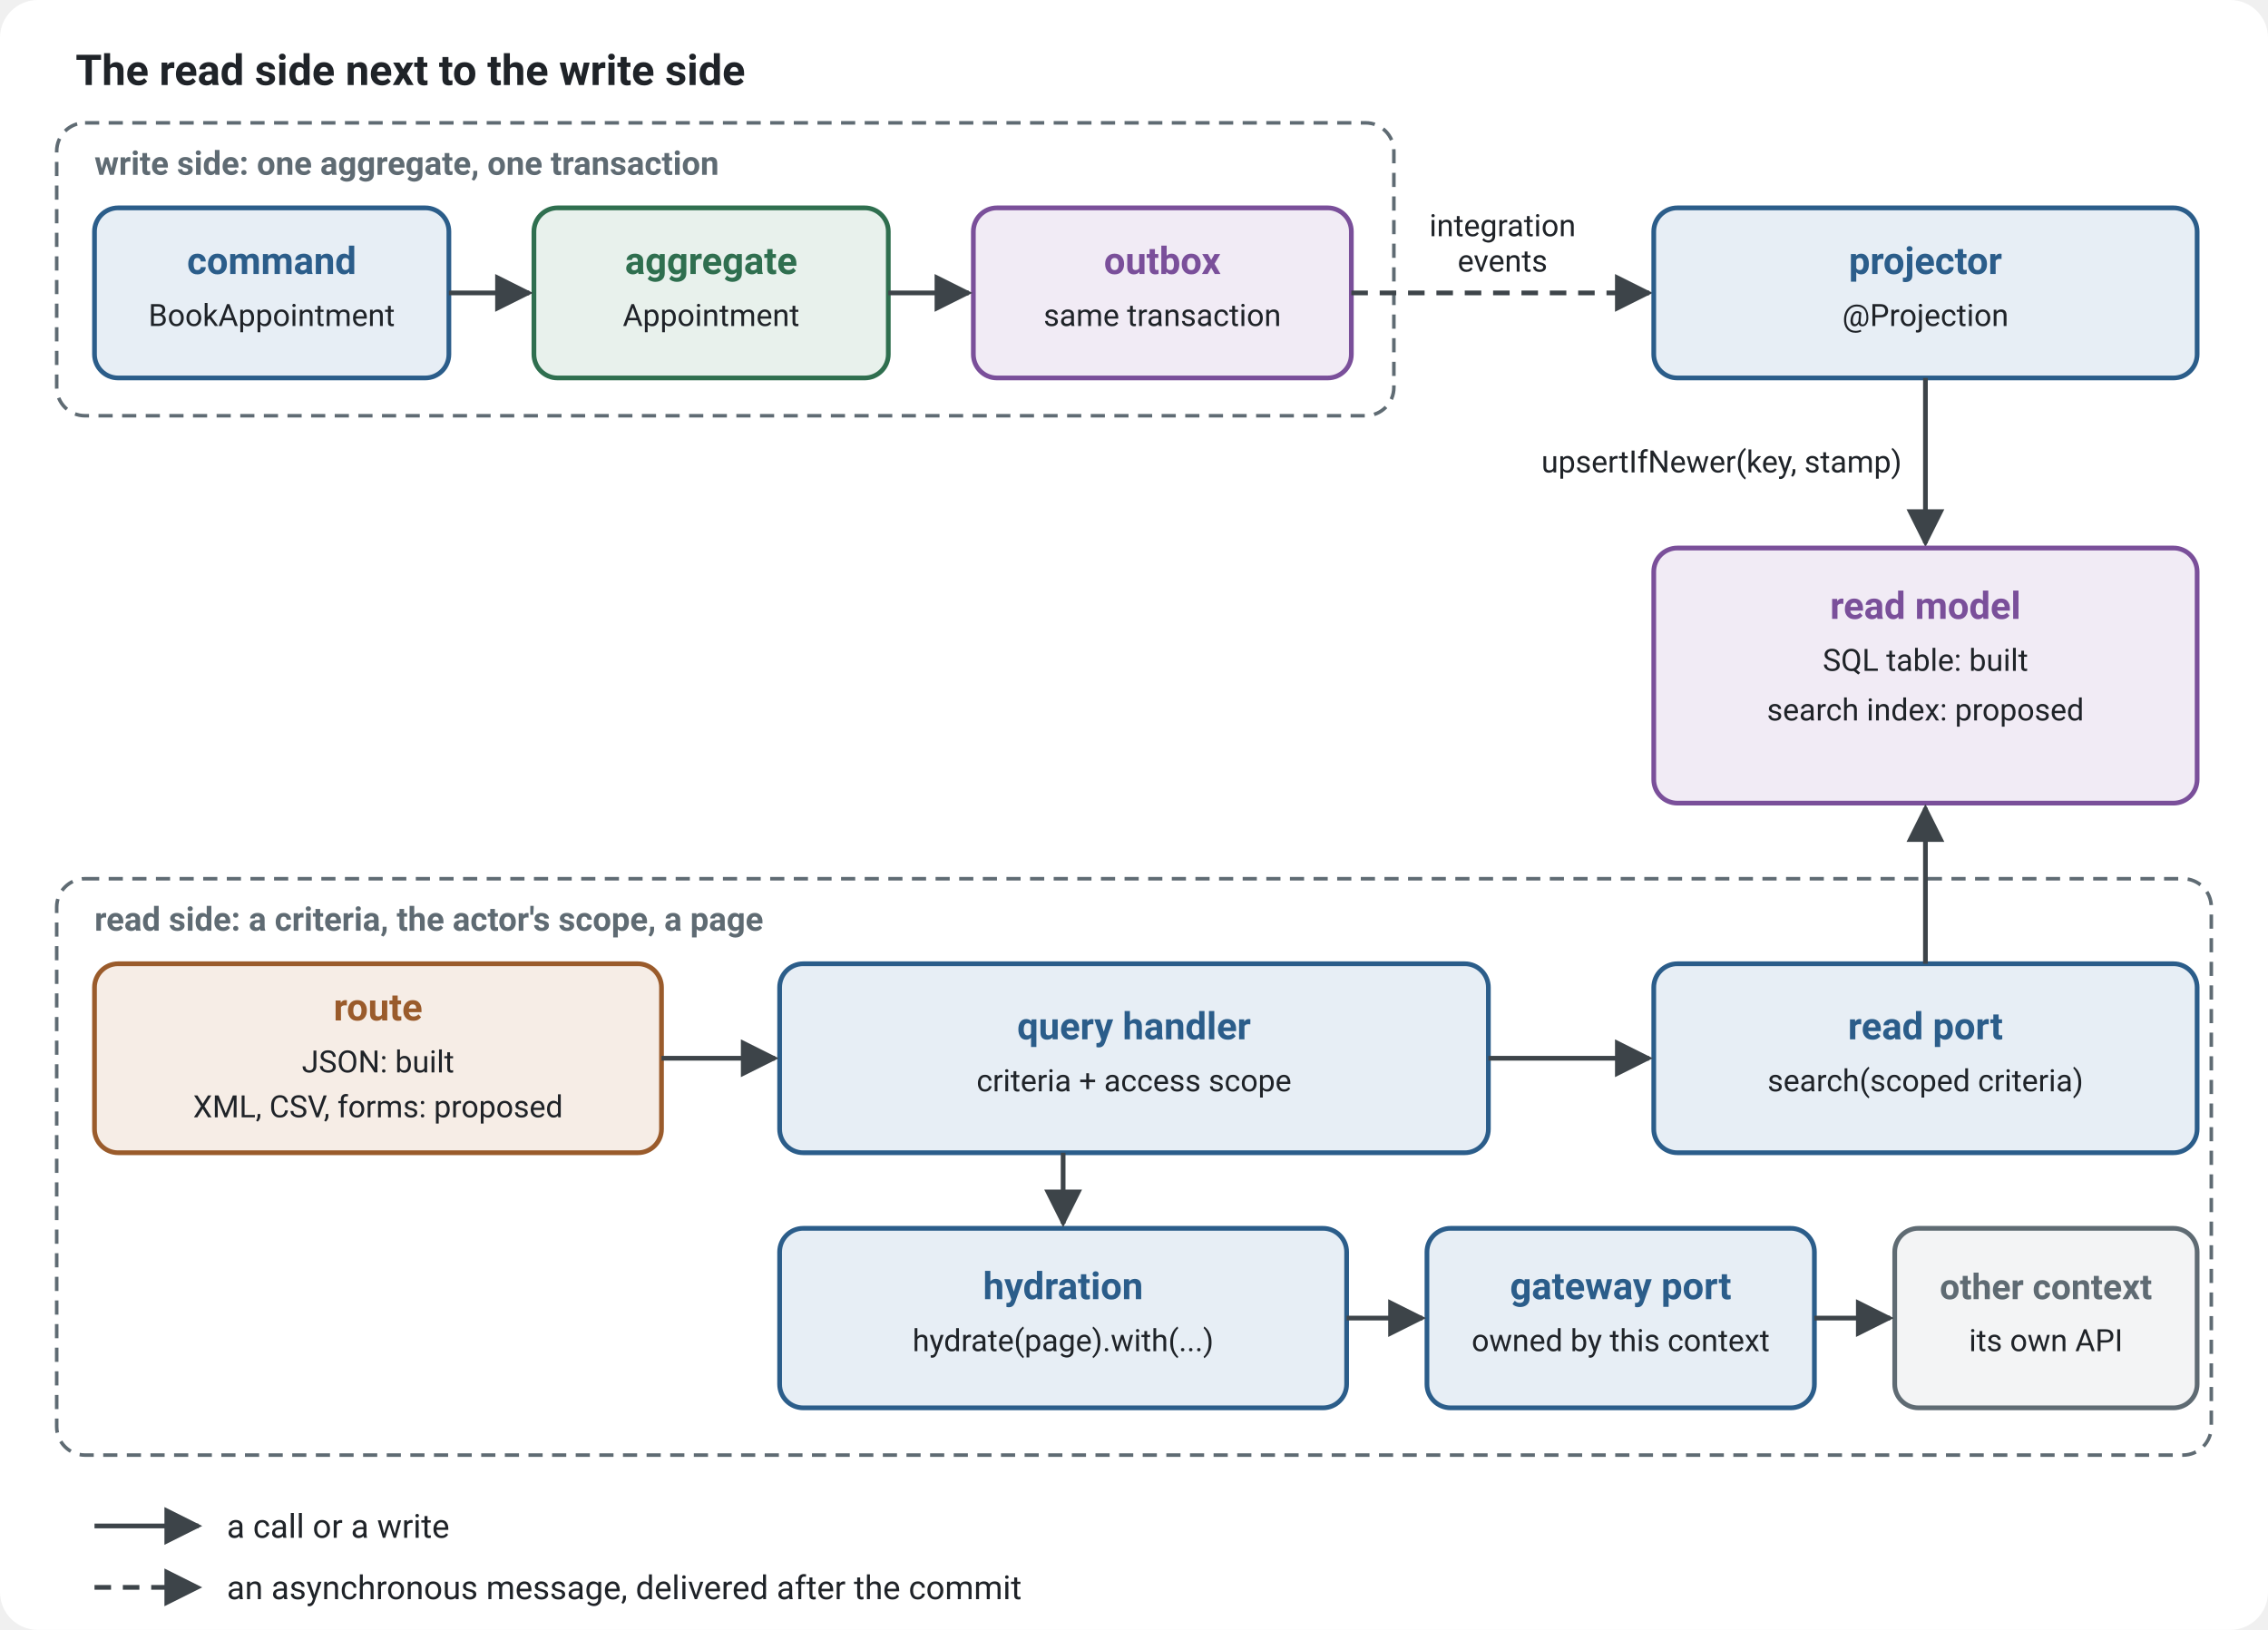
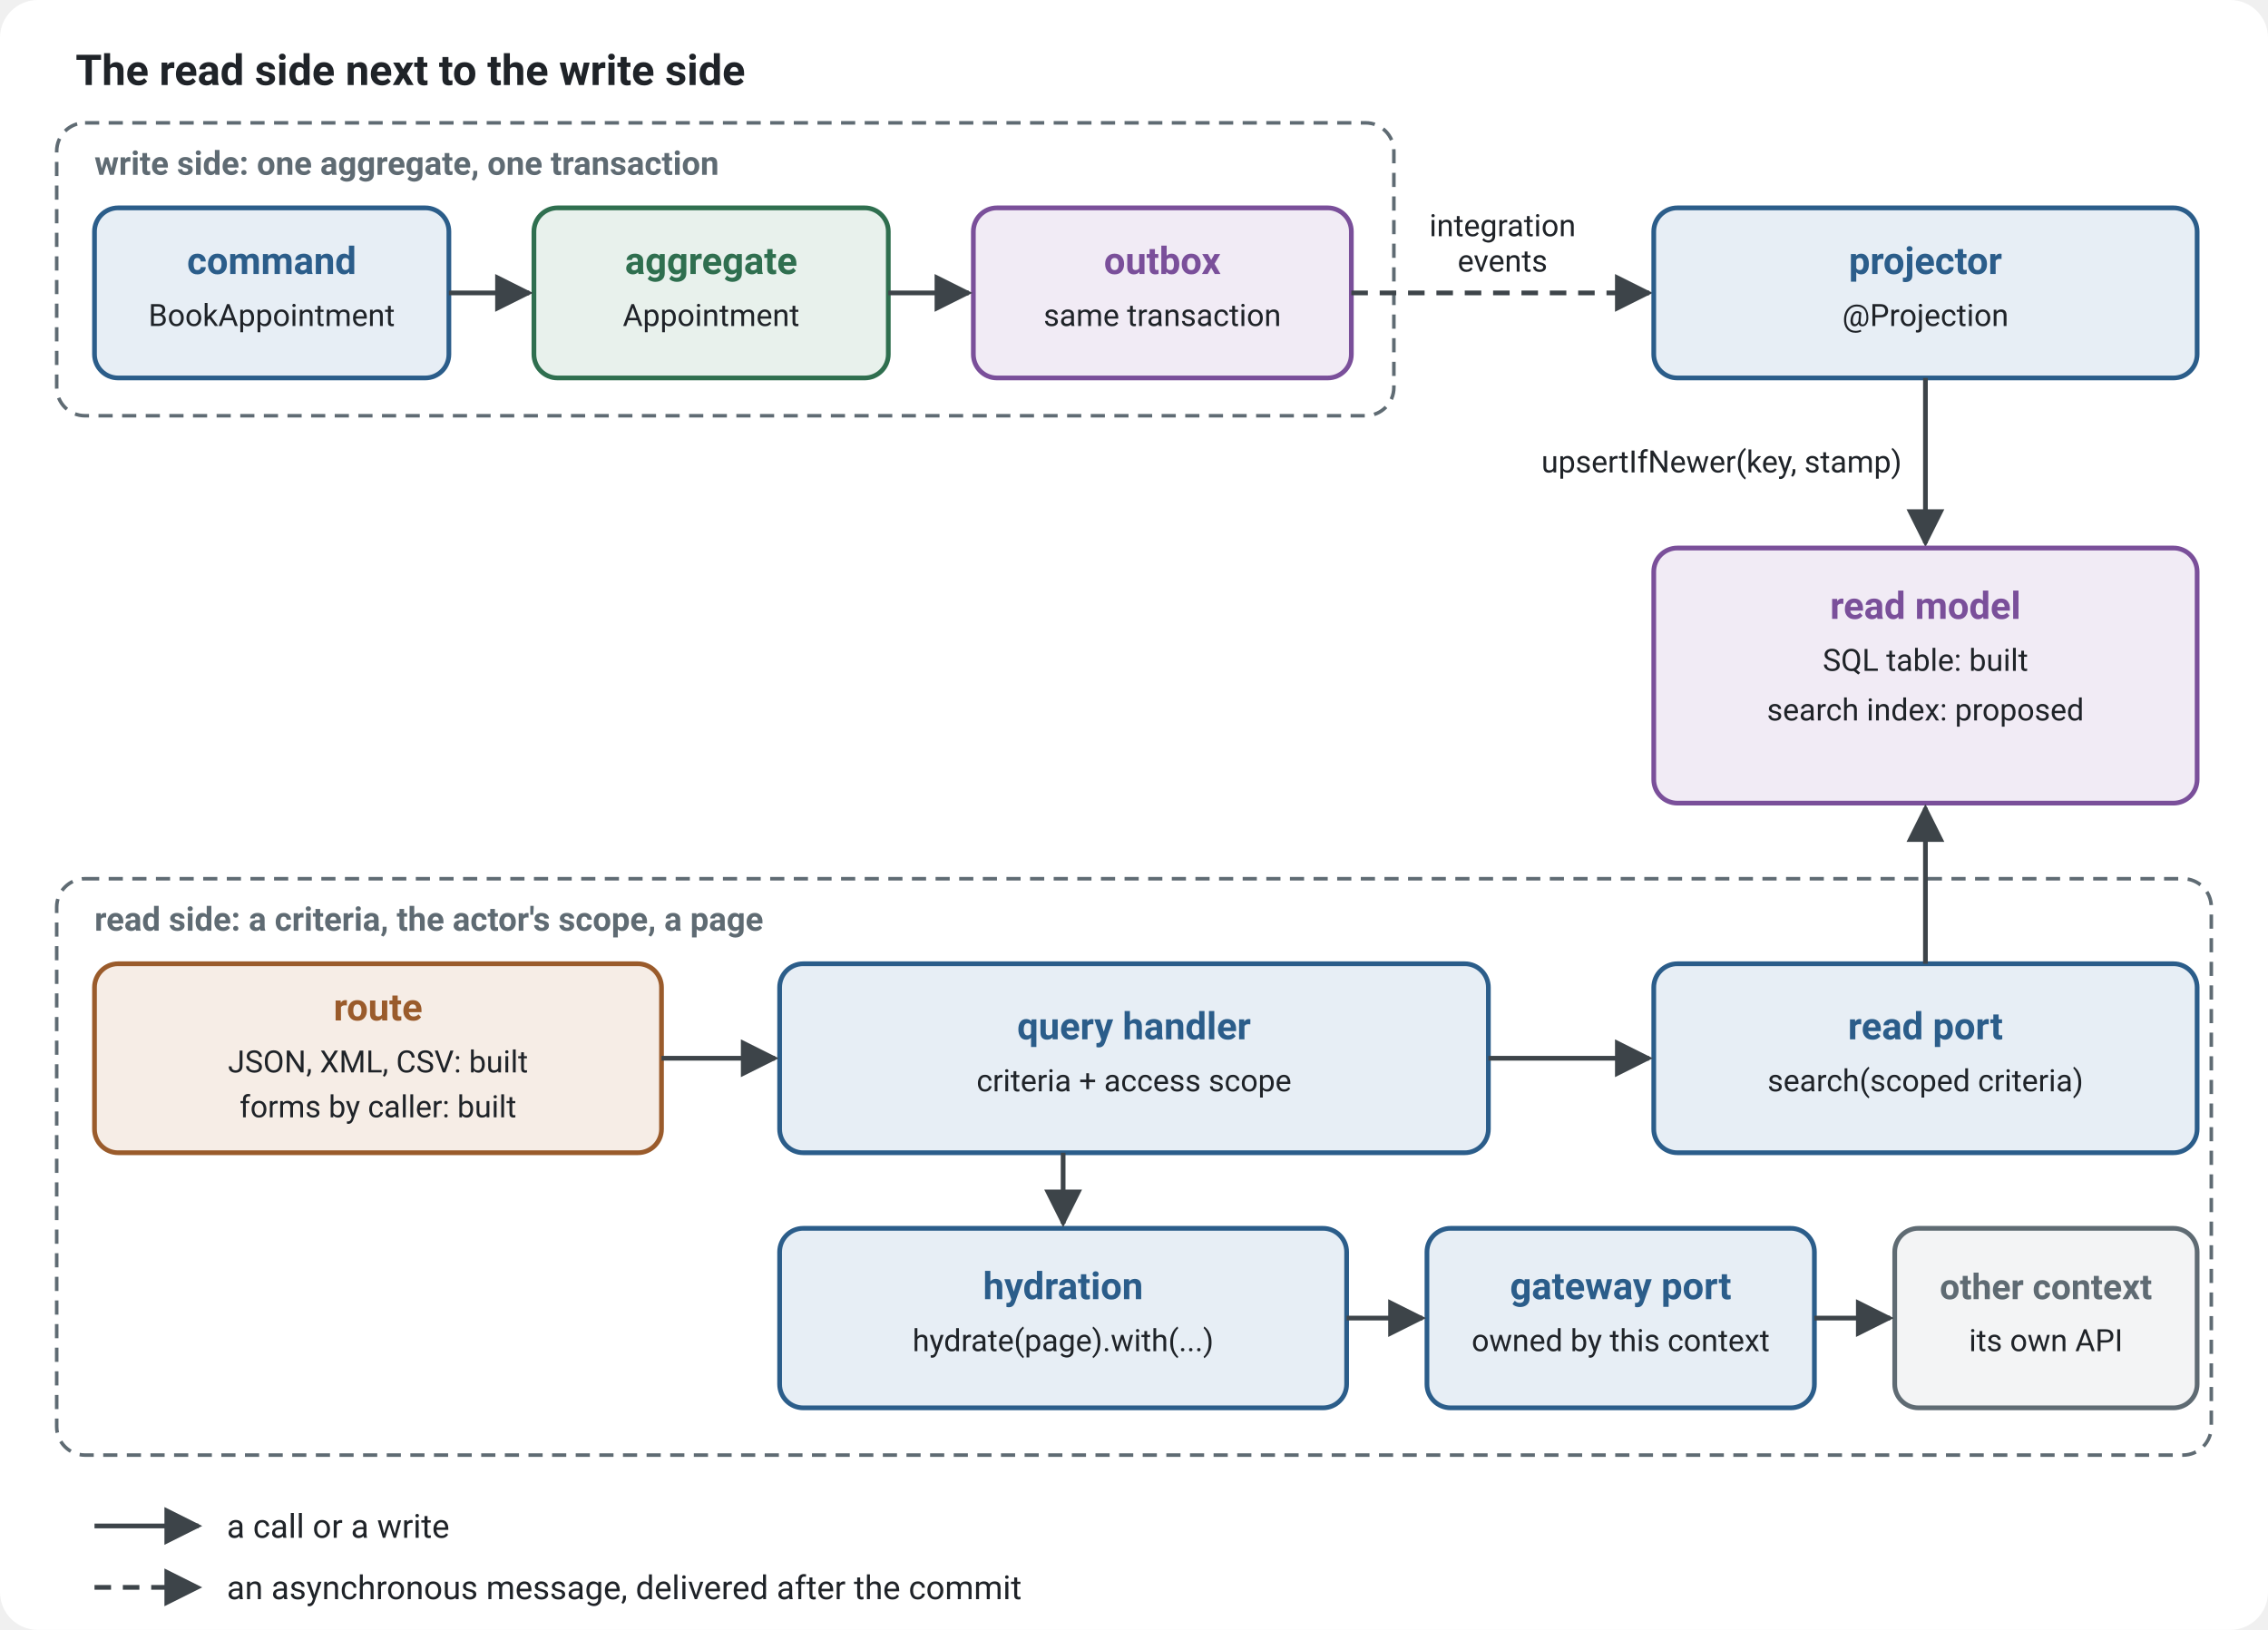
<svg xmlns="http://www.w3.org/2000/svg" viewBox="0 0 960 690" width="960" height="690" role="img" aria-labelledby="title desc" font-family="system-ui, -apple-system, 'Segoe UI', Roboto, sans-serif">
  <defs>
    <marker id="arrow" viewBox="0 0 10 10" refX="9" refY="5" markerWidth="8" markerHeight="8" orient="auto-start-reverse">
      <path d="M0,0 L10,5 L0,10 z" fill="#3d4449" />
    </marker>
  </defs>
  <rect width="960" height="690" rx="16" fill="#ffffff" />
  <text x="32" y="36" font-size="18" font-weight="600" fill="#1f2328">The read side next to the write side</text>
  <rect x="24" y="52" width="566" height="124" rx="12" fill="#ffffff" stroke="#5f6b73" stroke-width="1.5" stroke-dasharray="6 4" />
  <text x="40" y="74" font-size="14" font-weight="600" fill="#5f6b73">write side: one aggregate, one transaction</text>
  <rect x="40" y="88" width="150" height="72" rx="10" fill="#e7eef5" stroke="#2b5d8a" stroke-width="2" />
  <text x="115" y="116" font-size="16" font-weight="700" text-anchor="middle" fill="#2b5d8a">command</text>
  <text x="115" y="138" font-size="13" text-anchor="middle" fill="#1f2328">BookAppointment</text>
  <rect x="226" y="88" width="150" height="72" rx="10" fill="#e8f1ec" stroke="#2f6f4f" stroke-width="2" />
  <text x="301" y="116" font-size="16" font-weight="700" text-anchor="middle" fill="#2f6f4f">aggregate</text>
  <text x="301" y="138" font-size="13" text-anchor="middle" fill="#1f2328">Appointment</text>
  <rect x="412" y="88" width="160" height="72" rx="10" fill="#f1ebf5" stroke="#7a4f9a" stroke-width="2" />
  <text x="492" y="116" font-size="16" font-weight="700" text-anchor="middle" fill="#7a4f9a">outbox</text>
  <text x="492" y="138" font-size="13" text-anchor="middle" fill="#1f2328">same transaction</text>
  <line x1="190" y1="124" x2="224" y2="124" stroke="#3d4449" stroke-width="2" marker-end="url(#arrow)" />
  <line x1="376" y1="124" x2="410" y2="124" stroke="#3d4449" stroke-width="2" marker-end="url(#arrow)" />
  <line x1="572" y1="124" x2="698" y2="124" stroke="#3d4449" stroke-width="2" stroke-dasharray="7 5" marker-end="url(#arrow)" />
  <text x="636" y="100" font-size="13" text-anchor="middle" fill="#1f2328">integration</text>
  <text x="636" y="115" font-size="13" text-anchor="middle" fill="#1f2328">events</text>
  <rect x="700" y="88" width="230" height="72" rx="10" fill="#e7eef5" stroke="#2b5d8a" stroke-width="2" />
  <text x="815" y="116" font-size="16" font-weight="700" text-anchor="middle" fill="#2b5d8a">projector</text>
  <text x="815" y="138" font-size="13" text-anchor="middle" fill="#1f2328">@Projection</text>
  <line x1="815" y1="160" x2="815" y2="230" stroke="#3d4449" stroke-width="2" marker-end="url(#arrow)" />
  <text x="805" y="200" font-size="13" text-anchor="end" fill="#1f2328">upsertIfNewer(key, stamp)</text>
  <rect x="700" y="232" width="230" height="108" rx="10" fill="#f1ebf5" stroke="#7a4f9a" stroke-width="2" />
  <text x="815" y="262" font-size="16" font-weight="700" text-anchor="middle" fill="#7a4f9a">read model</text>
  <text x="815" y="284" font-size="13" text-anchor="middle" fill="#1f2328">SQL table: built</text>
  <text x="815" y="305" font-size="13" text-anchor="middle" fill="#1f2328">search index: proposed</text>
  <rect x="24" y="372" width="912" height="244" rx="12" fill="#ffffff" stroke="#5f6b73" stroke-width="1.5" stroke-dasharray="6 4" />
  <text x="40" y="394" font-size="14" font-weight="600" fill="#5f6b73">read side: a criteria, the actor's scope, a page</text>
  <rect x="40" y="408" width="240" height="80" rx="10" fill="#f6ede6" stroke="#9a5b2b" stroke-width="2" />
  <text x="160" y="432" font-size="16" font-weight="700" text-anchor="middle" fill="#9a5b2b">route</text>
-   <text x="160" y="454" font-size="13" text-anchor="middle" fill="#1f2328">JSON: built</text>
-   <text x="160" y="473" font-size="13" text-anchor="middle" fill="#1f2328">XML, CSV, forms: proposed</text>
+   <text x="160" y="454" font-size="13" text-anchor="middle" fill="#1f2328">JSON, XML, CSV: built</text>
+   <text x="160" y="473" font-size="13" text-anchor="middle" fill="#1f2328">forms by caller: built</text>
  <rect x="330" y="408" width="300" height="80" rx="10" fill="#e7eef5" stroke="#2b5d8a" stroke-width="2" />
  <text x="480" y="440" font-size="16" font-weight="700" text-anchor="middle" fill="#2b5d8a">query handler</text>
  <text x="480" y="462" font-size="13" text-anchor="middle" fill="#1f2328">criteria + access scope</text>
  <rect x="700" y="408" width="230" height="80" rx="10" fill="#e7eef5" stroke="#2b5d8a" stroke-width="2" />
  <text x="815" y="440" font-size="16" font-weight="700" text-anchor="middle" fill="#2b5d8a">read port</text>
  <text x="815" y="462" font-size="13" text-anchor="middle" fill="#1f2328">search(scoped criteria)</text>
  <line x1="280" y1="448" x2="328" y2="448" stroke="#3d4449" stroke-width="2" marker-end="url(#arrow)" />
  <line x1="630" y1="448" x2="698" y2="448" stroke="#3d4449" stroke-width="2" marker-end="url(#arrow)" />
  <line x1="815" y1="408" x2="815" y2="342" stroke="#3d4449" stroke-width="2" marker-end="url(#arrow)" />
  <rect x="330" y="520" width="240" height="76" rx="10" fill="#e7eef5" stroke="#2b5d8a" stroke-width="2" />
  <text x="450" y="550" font-size="16" font-weight="700" text-anchor="middle" fill="#2b5d8a">hydration</text>
  <text x="450" y="572" font-size="13" text-anchor="middle" fill="#1f2328">hydrate(page).with(...)</text>
  <rect x="604" y="520" width="164" height="76" rx="10" fill="#e7eef5" stroke="#2b5d8a" stroke-width="2" />
  <text x="686" y="550" font-size="16" font-weight="700" text-anchor="middle" fill="#2b5d8a">gateway port</text>
  <text x="686" y="572" font-size="13" text-anchor="middle" fill="#1f2328">owned by this context</text>
  <rect x="802" y="520" width="128" height="76" rx="10" fill="#f3f4f5" stroke="#5f6b73" stroke-width="2" />
  <text x="866" y="550" font-size="15" font-weight="700" text-anchor="middle" fill="#5f6b73">other context</text>
  <text x="866" y="572" font-size="13" text-anchor="middle" fill="#1f2328">its own API</text>
  <line x1="450" y1="488" x2="450" y2="518" stroke="#3d4449" stroke-width="2" marker-end="url(#arrow)" />
  <line x1="570" y1="558" x2="602" y2="558" stroke="#3d4449" stroke-width="2" marker-end="url(#arrow)" />
  <line x1="768" y1="558" x2="800" y2="558" stroke="#3d4449" stroke-width="2" marker-end="url(#arrow)" />
  <line x1="40" y1="646" x2="84" y2="646" stroke="#3d4449" stroke-width="2" marker-end="url(#arrow)" />
  <text x="96" y="651" font-size="14" fill="#1f2328">a call or a write</text>
  <line x1="40" y1="672" x2="84" y2="672" stroke="#3d4449" stroke-width="2" stroke-dasharray="7 5" marker-end="url(#arrow)" />
  <text x="96" y="677" font-size="14" fill="#1f2328">an asynchronous message, delivered after the commit</text>
</svg>
